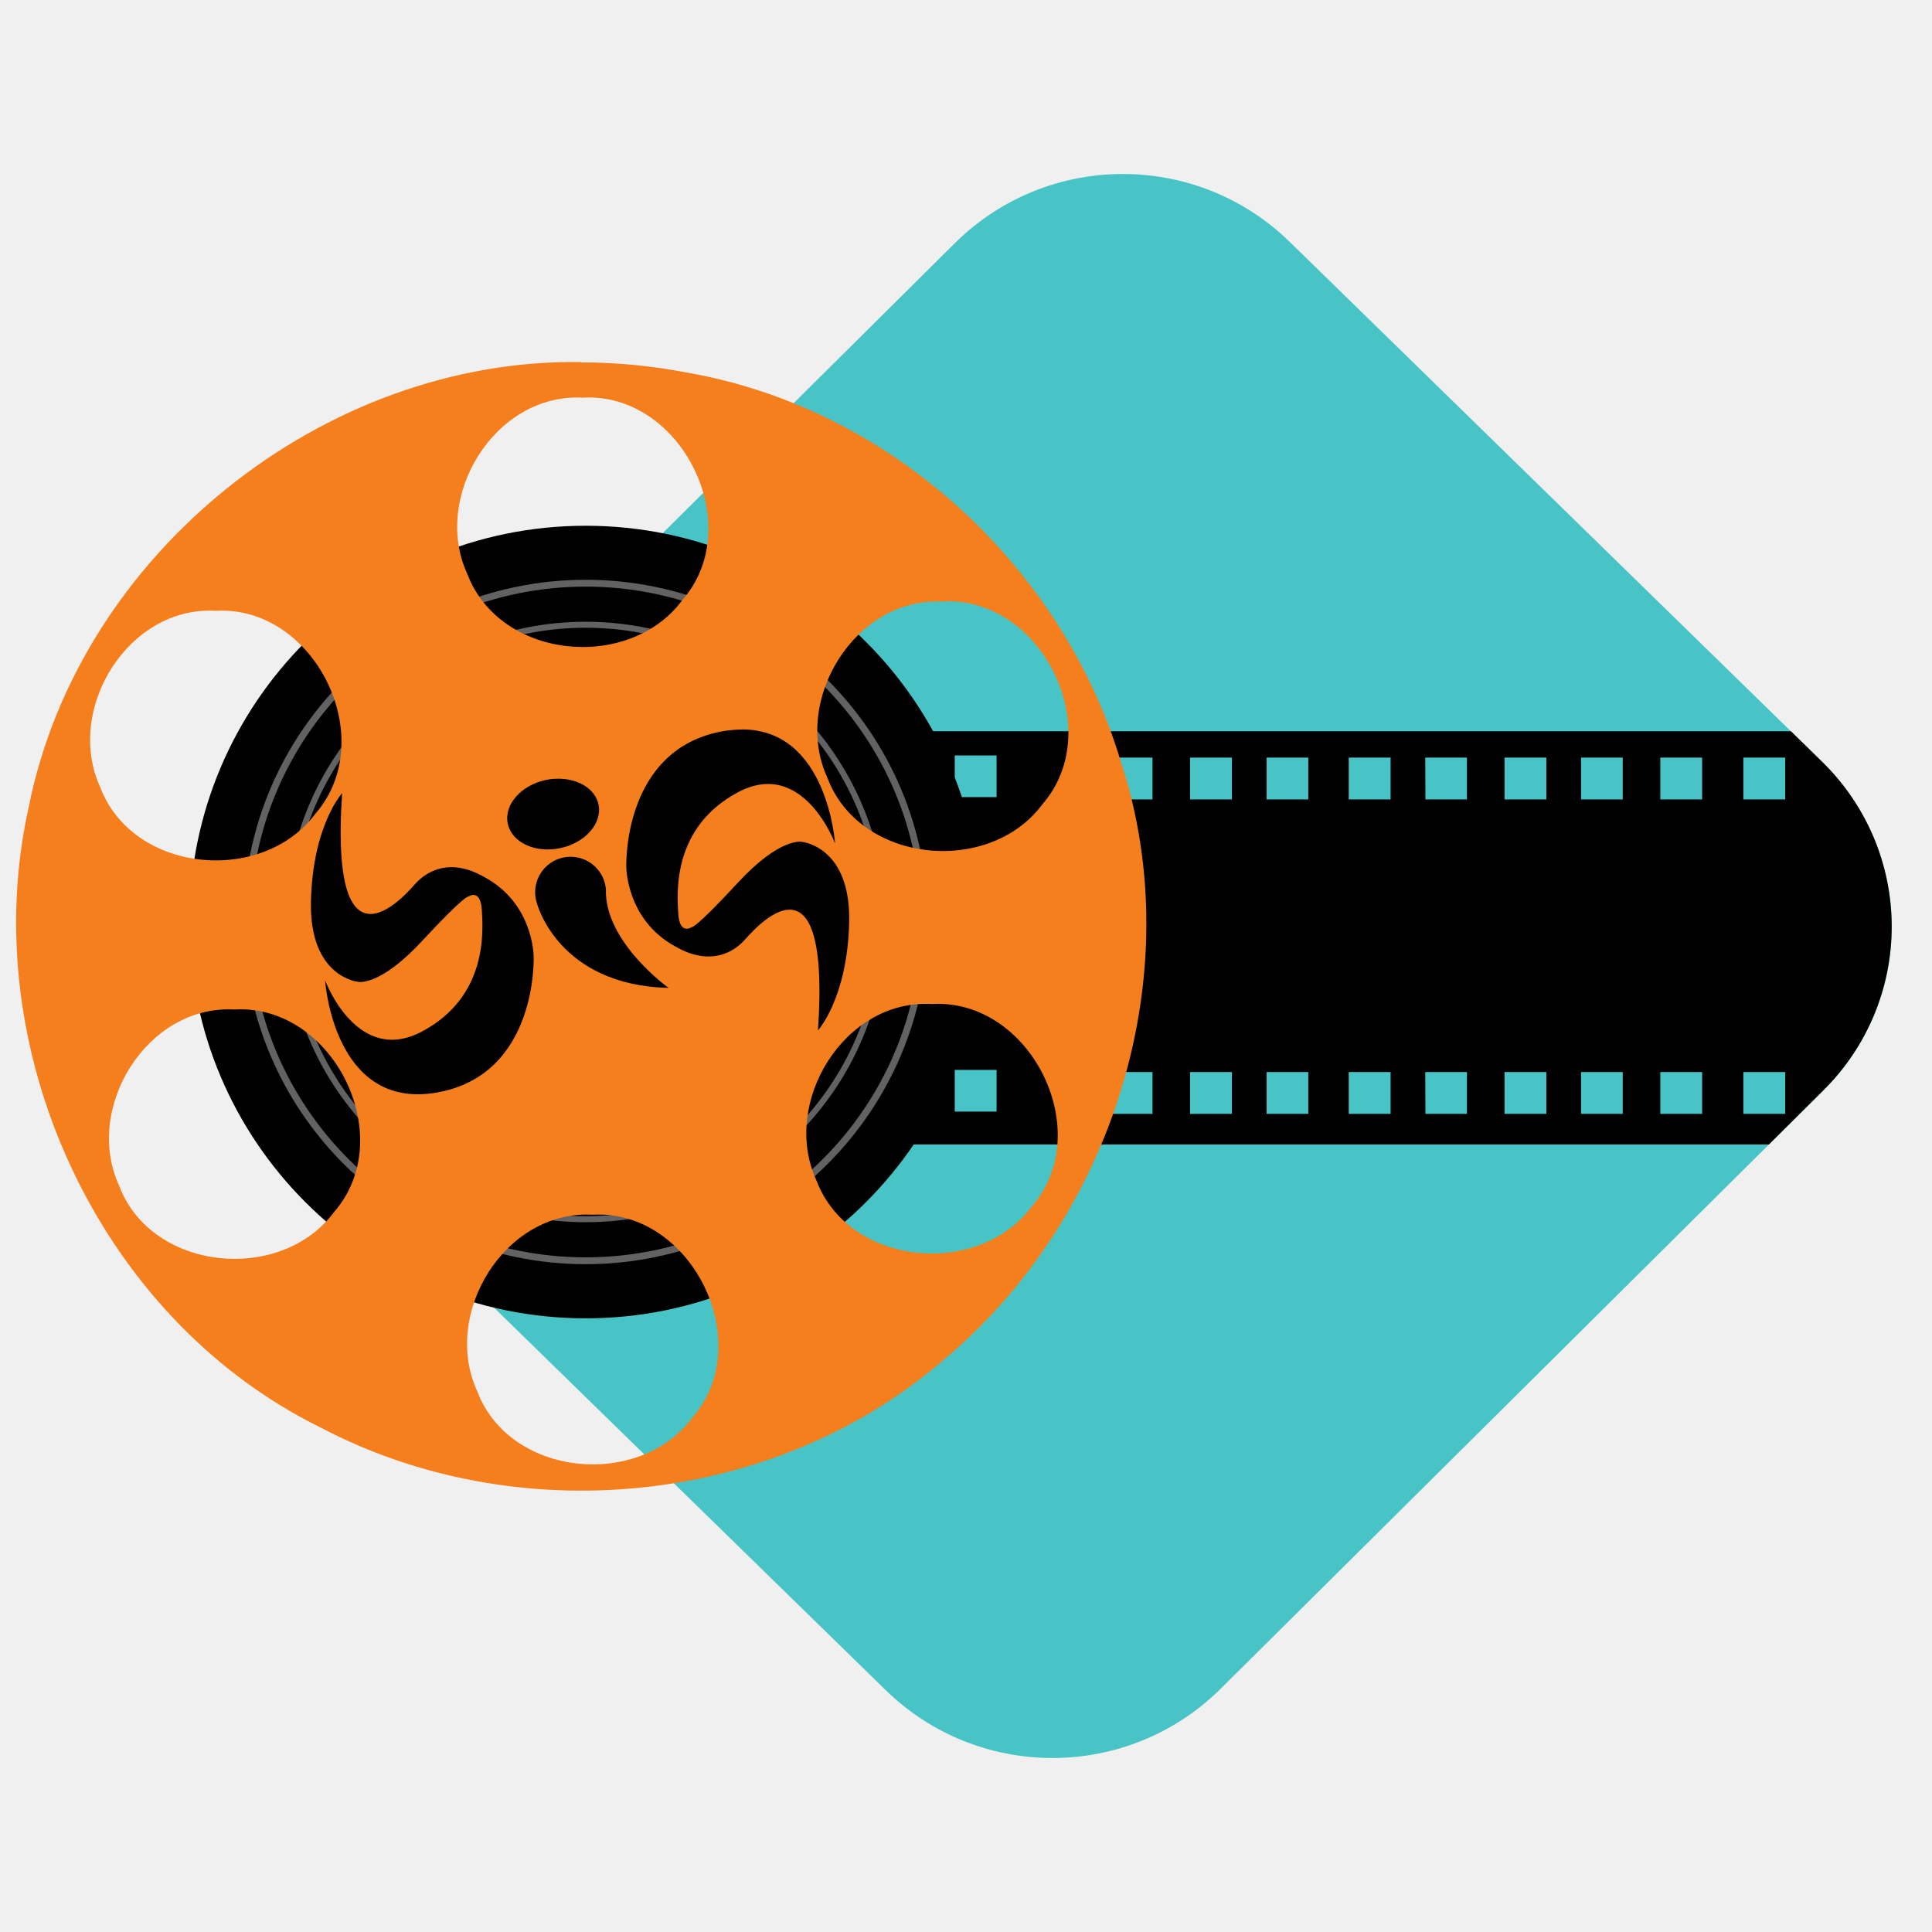
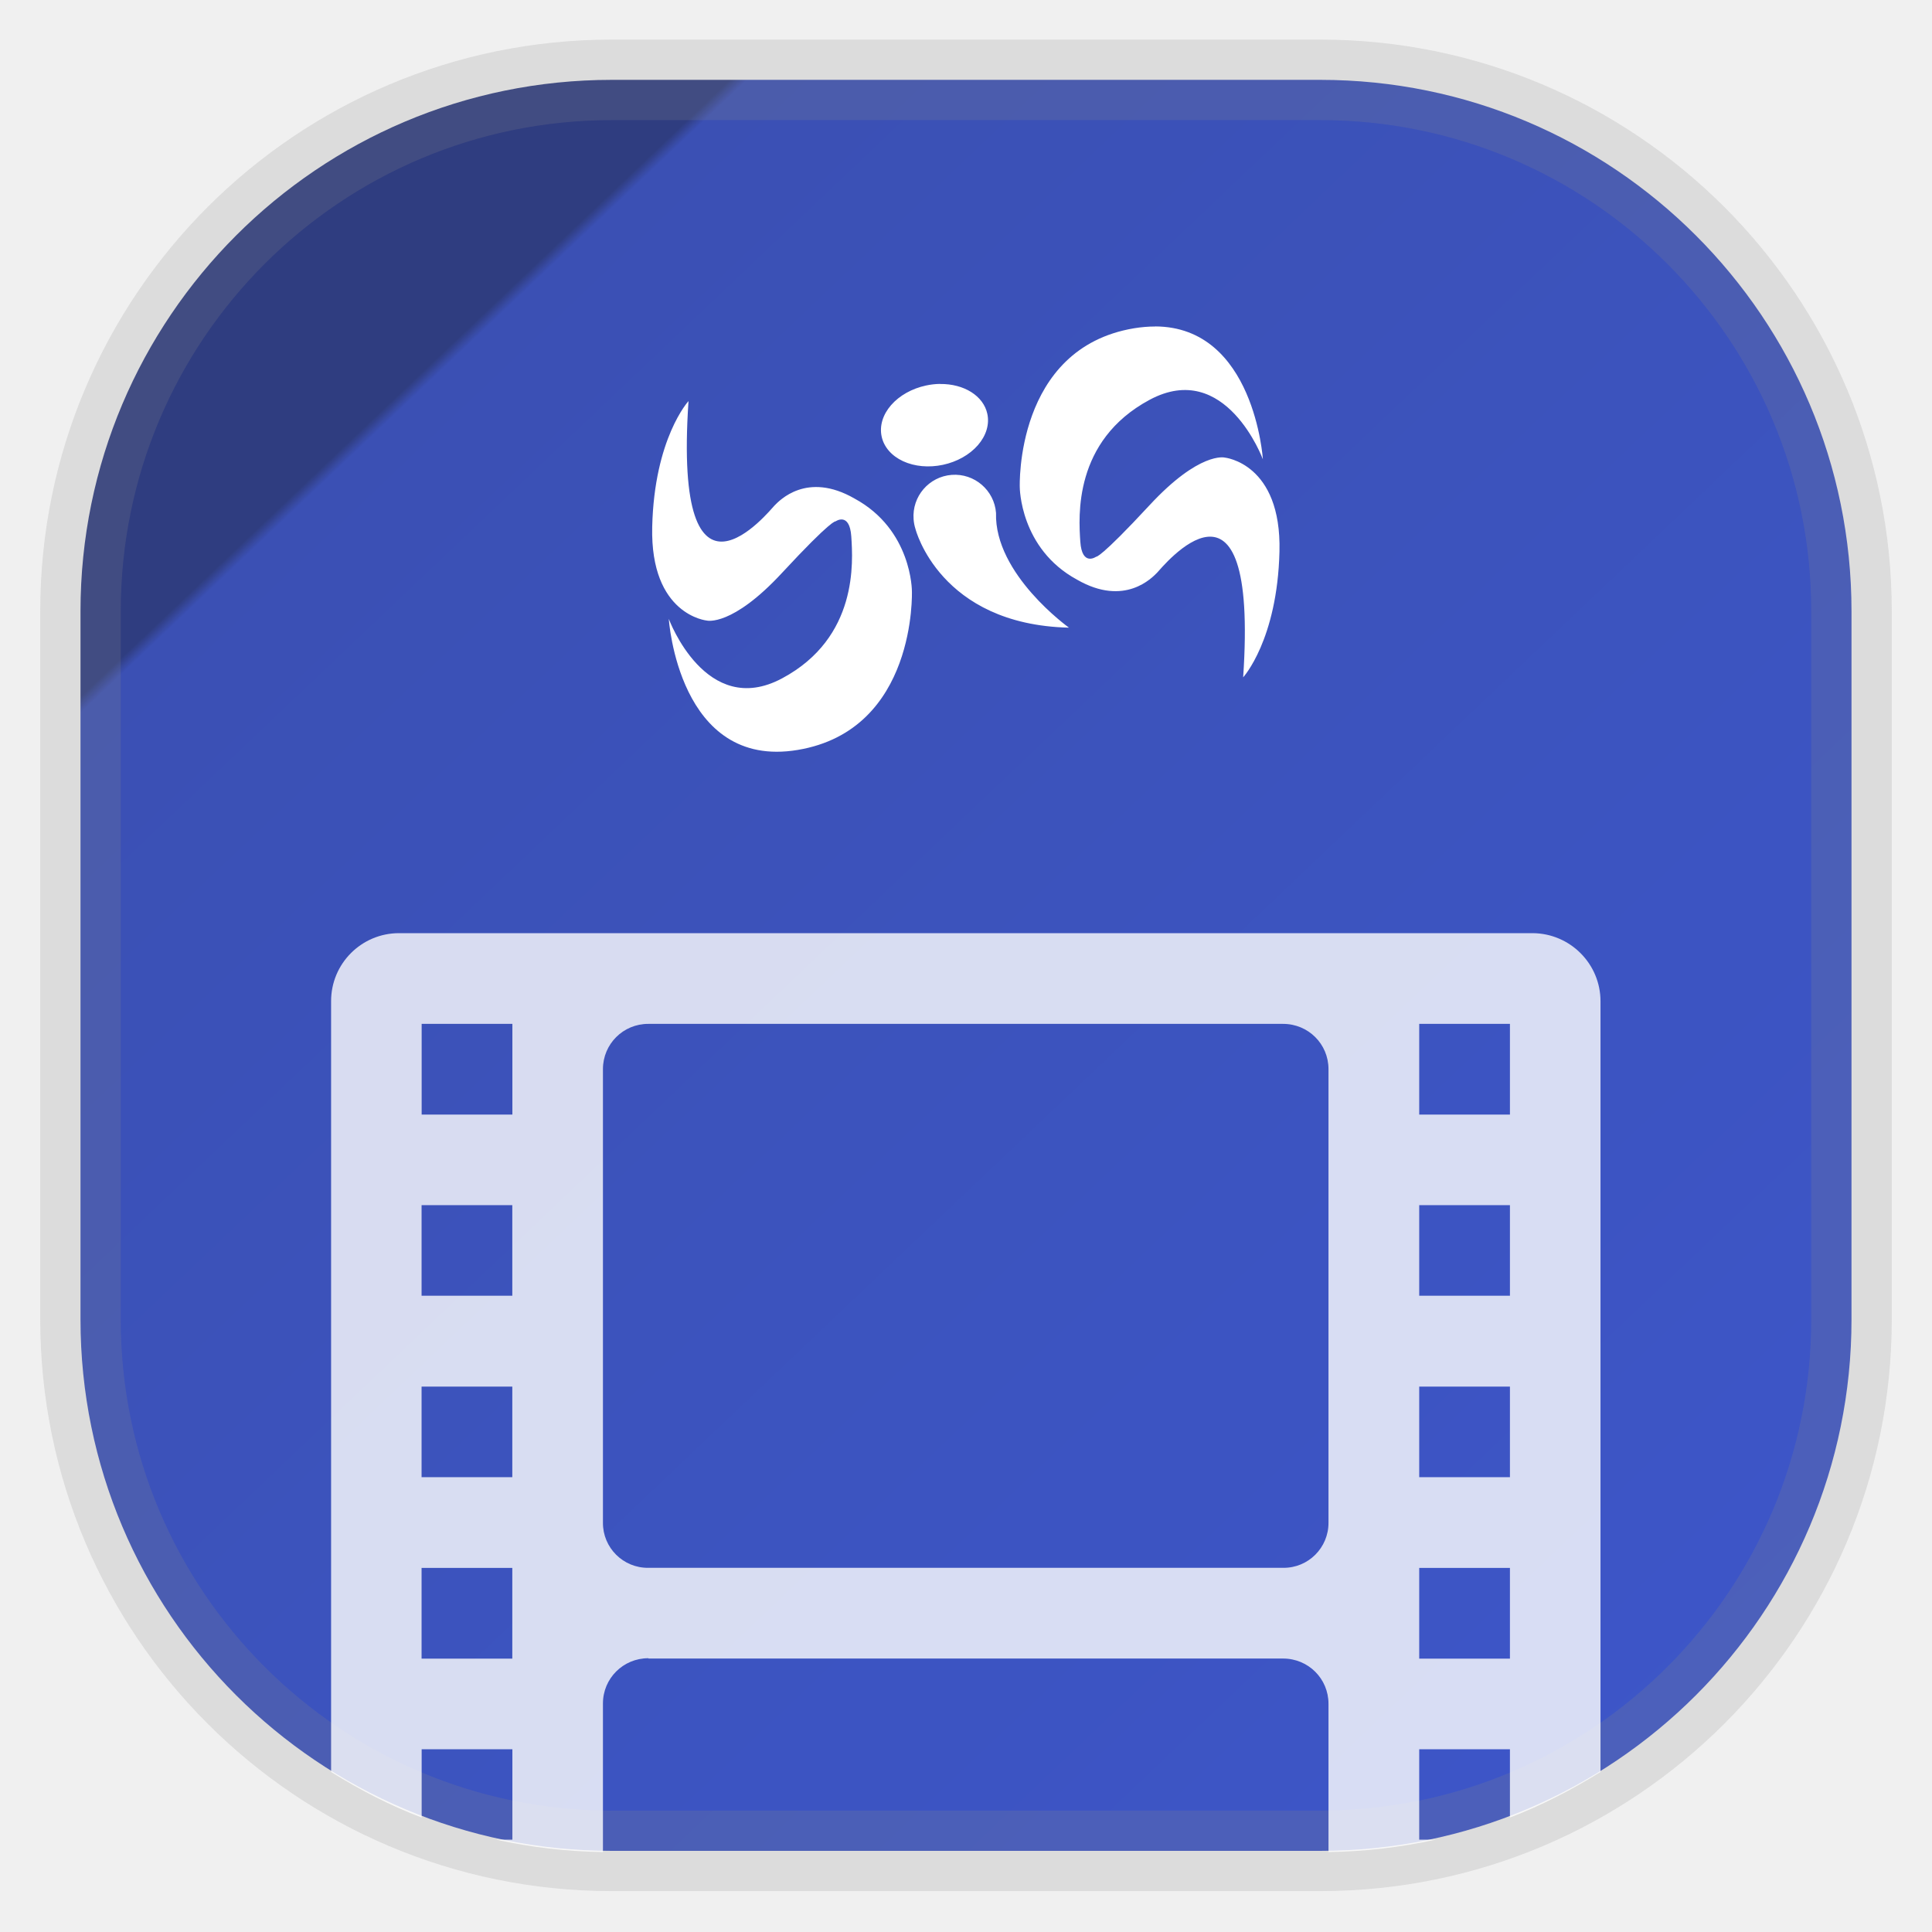
- <svg xmlns="http://www.w3.org/2000/svg" xml:space="preserve" width="48" height="48" viewBox="0 0 12.7 12.7">
-   <path d="m8.478 1.59 3.495 3.413c.613.598.617 1.565.01 2.168l-3.959 3.93a1.57 1.57 0 0 1-2.202.009L2.327 7.697a1.513 1.513 0 0 1-.01-2.168l3.959-3.93a1.57 1.57 0 0 1 2.202-.009" style="fill:#48c4c6;fill-opacity:1;stroke-width:.035" />
-   <path d="M5.554 4.807v2.716h6.074l.354-.352a1.513 1.513 0 0 0-.009-2.168l-.2-.196zm.722.159h.275v.274h-.275Zm1.026.014h.274v.275h-.274Zm.521 0h.275v.275h-.275Zm.503 0H8.6v.275h-.274Zm.54 0h.275v.275h-.275Zm.503 0h.274v.275H9.37Zm.521 0h.275v.275H9.89Zm.503 0h.274v.275h-.274zm.521 0h.275v.275h-.275zm.546 0h.275v.275h-.275ZM6.276 7.033h.275v.274h-.275Zm1.026.014h.274v.275h-.274Zm.521 0h.275v.275h-.275Zm.503 0H8.6v.275h-.274Zm.54 0h.275v.275h-.275Zm.503 0h.274v.275H9.37Zm.521 0h.275v.275H9.89Zm.503 0h.274v.275h-.274zm.521 0h.275v.275h-.275zm.546 0h.275v.275h-.275Z" style="fill:#000;fill-opacity:1;stroke-width:.055" />
-   <circle cx="3.85" cy="6.061" r="2.605" style="fill:#000;fill-opacity:1;stroke-width:.033" />
-   <g style="opacity:.385" transform="translate(-13.993 -22.209)scale(.1899)">
-     <circle cx="93.959" cy="148.866" r="11.727" style="fill:none;fill-opacity:1;stroke:#fff;stroke-width:.237;stroke-opacity:1" />
-     <circle cx="93.959" cy="148.866" r="10.289" style="fill:none;fill-opacity:1;stroke:#fff;stroke-width:.208;stroke-opacity:1" />
-     <circle cx="93.959" cy="148.866" r="9.171" style="fill:none;fill-opacity:1;stroke:#fff;stroke-width:.185;stroke-opacity:1" />
+ <svg xmlns="http://www.w3.org/2000/svg" xmlns:xlink="http://www.w3.org/1999/xlink" viewBox="0 0 24 24" version="1.1" id="svg11414" width="24" height="24" xml:space="preserve">
+   <defs id="defs11384">
+     <linearGradient id="linearGradient77" x1=".05" x2="1" y2="1" gradientTransform="matrix(22,0,0,22,-56.75,-22.125)" gradientUnits="userSpaceOnUse">
+       <stop stop-color="#7e0000" offset="0.2" id="stop75" style="stop-color:#1a2973;stop-opacity:1;" />
+       <stop stop-color="#ae0003" offset="0.205" id="stop76" style="stop-color:#273ead;stop-opacity:1;" />
+       <stop stop-color="#7e0002" offset="1" id="stop77" style="stop-color:#2945c4;stop-opacity:1;" />
+     </linearGradient>
+     <linearGradient id="linearGradient71" x1="0.05" x2="1" y1="0" y2="1" gradientTransform="matrix(22,0,0,22,148.25,3.301126)" gradientUnits="userSpaceOnUse" spreadMethod="pad">
+       <stop style="stop-color:#f9f9f9;stop-opacity:0.502;" offset="0.2" id="stop69" />
+       <stop style="stop-color:#ba9060;stop-opacity:1;" offset="0.205" id="stop70" />
+       <stop style="stop-color:#6a3c19;stop-opacity:1;" offset="1" id="stop71" />
+     </linearGradient>
+     <linearGradient id="linearGradient67" x1="0.05" x2="1" y1="0" y2="1" gradientTransform="matrix(22,0,0,22,148.25,3.301126)" gradientUnits="userSpaceOnUse" spreadMethod="pad">
+       <stop style="stop-color:#b4f1fb;stop-opacity:1;" offset="0" id="stop65" />
+       <stop style="stop-color:#80c5ef;stop-opacity:1;" offset="0.205" id="stop66" />
+       <stop style="stop-color:#7668fe;stop-opacity:1;" offset="0.603" id="stop68" />
+       <stop style="stop-color:#1d40bb;stop-opacity:1;" offset="1" id="stop67" />
+     </linearGradient>
+     <linearGradient id="linearGradient64" x1="0.05" x2="1" y1="0" y2="1" gradientTransform="matrix(22,0,0,22,148.25,3.301126)" gradientUnits="userSpaceOnUse" spreadMethod="pad">
+       <stop style="stop-color:#55199d;stop-opacity:1;" offset="0.2" id="stop62" />
+       <stop style="stop-color:#ba9060;stop-opacity:1;" offset="0.205" id="stop63" />
+       <stop style="stop-color:#6a3c19;stop-opacity:1;" offset="1" id="stop64" />
+     </linearGradient>
+     <linearGradient id="linearGradient61" x1="0.05" x2="1" y1="0" y2="1" gradientTransform="matrix(22,0,0,22,148.25,3.301126)" gradientUnits="userSpaceOnUse" spreadMethod="pad">
+       <stop style="stop-color:#43127b;stop-opacity:1;" offset="0.2" id="stop59" />
+       <stop style="stop-color:#ba9060;stop-opacity:1;" offset="0.205" id="stop60" />
+       <stop style="stop-color:#6a3c19;stop-opacity:1;" offset="1" id="stop61" />
+     </linearGradient>
+     <linearGradient id="linearGradient58" x1=".05" x2="1" y1="0" y2="1" gradientTransform="matrix(22,0,0,22,148.25,3.301126)" gradientUnits="userSpaceOnUse">
+       <stop style="stop-color:#411178;stop-opacity:1;" offset="0.2" id="stop56" />
+       <stop style="stop-color:#ba9060;stop-opacity:1;" offset="0.205" id="stop57" />
+       <stop style="stop-color:#6a3c19;stop-opacity:1;" offset="1" id="stop58" />
+     </linearGradient>
+     <linearGradient id="linearGradient53" x1=".05" x2="1" y2="1" gradientTransform="matrix(22,0,0,22,-55.75,5.375)" gradientUnits="userSpaceOnUse">
+       <stop stop-color="#2191d3" offset=".2" id="stop51" />
+       <stop stop-color="#2ac2f0" offset=".205" id="stop52" />
+       <stop stop-color="#0948bd" offset="1" id="stop53" style="stop-color:#fafafa;stop-opacity:0.8;" />
+     </linearGradient>
+     <style id="style11382">.cls-1{fill:#069;}.cls-2{fill:#2991c9;}.cls-3{fill:#fff;}.cls-4{fill:#002a44;}.cls-5{fill:#3380cc;}.cls-6{fill:#cc5e55;}</style>
+     <radialGradient id="paint0_radial_29_23" cx="0" cy="0" r="1" gradientUnits="userSpaceOnUse" gradientTransform="matrix(0,22,-22,0,11.99999,1.000015)">
+       <stop stop-color="#8FC8FF" id="stop11537" />
+       <stop offset="1" stop-color="#0056A8" id="stop11539" style="stop-color:#006699;stop-opacity:1;" />
+     </radialGradient>
+     <radialGradient id="paint0_radial_1_40" cx="0" cy="0" r="1" gradientUnits="userSpaceOnUse" gradientTransform="matrix(0,24,-24,0,-2.29062,44.73684)">
+       <stop stop-color="#C2E5FF" id="stop11601" />
+       <stop offset="1" stop-color="#3276AA" id="stop11603" />
+     </radialGradient>
+     <radialGradient fx="0" fy="0" cx="0" cy="0" r="1" gradientUnits="userSpaceOnUse" gradientTransform="matrix(0,16.5,-16.5,0,8.999991,0.750011)" spreadMethod="pad" id="radialGradient16463">
+       <stop style="stop-opacity:1;stop-color:#8fc8ff" offset="0" id="stop16459" />
+       <stop style="stop-opacity:1;stop-color:#006699" offset="1" id="stop16461" />
+     </radialGradient>
+     <clipPath clipPathUnits="userSpaceOnUse" id="clipPath16473">
+       <path d="M 0,0 H 151 V 116 H 0 Z" id="path16471" />
+     </clipPath>
+     <radialGradient fx="0" fy="0" cx="0" cy="0" r="1" gradientUnits="userSpaceOnUse" gradientTransform="matrix(0,16.5,-16.5,0,8.999991,0.750011)" spreadMethod="pad" id="radialGradient16463-5">
+       <stop style="stop-opacity:1;stop-color:#8fc8ff" offset="0" id="stop16459-9" />
+       <stop style="stop-opacity:1;stop-color:#006699" offset="1" id="stop16461-4" />
+     </radialGradient>
+     <clipPath clipPathUnits="userSpaceOnUse" id="clipPath16473-9">
+       <path d="M 0,0 H 151 V 116 H 0 Z" id="path16471-0" />
+     </clipPath>
+     <style id="style1">.cls-1{fill:#16171c;stroke:#000;stroke-miterlimit:10;}.cls-2{fill:#2c2d3d;}.cls-3{fill:url(#linear-gradient);}.cls-4{fill:url(#linear-gradient-2);}.cls-5{fill:url(#linear-gradient-3);}</style>
+     <linearGradient id="linear-gradient" x1="70.74" y1="207.69" x2="304.39" y2="456.44" gradientTransform="matrix(1, 0, 0, -1, 16.81, 529.63)" gradientUnits="userSpaceOnUse">
+       <stop offset="0" stop-color="#2d85c6" id="stop1" />
+       <stop offset="1" stop-color="#04bacc" id="stop2" />
+     </linearGradient>
+     <linearGradient id="linear-gradient-2" x1="146.39" y1="136.63" x2="380.04" y2="385.38" xlink:href="#linear-gradient" />
+     <linearGradient id="linear-gradient-3" x1="127.32" y1="154.54" x2="360.97" y2="403.29" xlink:href="#linear-gradient" />
+     <linearGradient id="a" x1="123.3" x2="8.261" y1="120.17" y2="13.466" gradientTransform="matrix(0.18333,0,0,0.18333,53.82354,2.948851)" gradientUnits="userSpaceOnUse">
+       <stop stop-color="#0257a9" offset="0" id="stop1-3" />
+       <stop stop-color="#4c92d6" offset="1" id="stop2-6" />
+     </linearGradient>
+     <style id="style2">.cls-1{stroke:#333;stroke-miterlimit:10;stroke-width:6px;fill:url(#linear-gradient);}.cls-2{fill:url(#linear-gradient-2);}.cls-3{fill:#0d0e0e;}.cls-4{opacity:0.7;isolation:isolate;fill:url(#linear-gradient-3);}</style>
+     <linearGradient id="linear-gradient-35" x1="100.05" y1="164.11" x2="100.05" y2="3.23" gradientUnits="userSpaceOnUse">
+       <stop offset="0" id="stop4-6" />
+       <stop offset="0.6" stop-color="#fff" id="stop6" />
+       <stop offset="0.66" stop-color="#fff" id="stop8" />
+       <stop offset="0.7" stop-color="#fafafa" id="stop10" />
+       <stop offset="0.74" stop-color="#ececec" id="stop12" />
+       <stop offset="0.78" stop-color="#d5d5d5" id="stop14" />
+       <stop offset="0.83" stop-color="#b4b4b4" id="stop16" />
+       <stop offset="0.88" stop-color="#8a8a8a" id="stop18" />
+       <stop offset="0.93" stop-color="#575757" id="stop20" />
+       <stop offset="0.98" stop-color="#1b1b1b" id="stop22" />
+       <stop offset="1" id="stop24" />
+     </linearGradient>
+     <linearGradient id="linear-gradient-2-2" x1="106.56" y1="83.76" x2="195.62" y2="83.76" gradientUnits="userSpaceOnUse">
+       <stop offset="0" id="stop27" />
+       <stop offset="1" stop-color="#fff" id="stop29" />
+     </linearGradient>
+     <linearGradient id="linear-gradient-3-9" x1="100.54" y1="86.27" x2="100.54" y2="5.83" gradientUnits="userSpaceOnUse">
+       <stop offset="0" stop-color="#fff" stop-opacity="0.6" id="stop32" />
+       <stop offset="1" stop-color="#fff" stop-opacity="0" id="stop34" />
+     </linearGradient>
+     <linearGradient id="a-1" x1=".05" x2="1" y2="1" gradientTransform="matrix(22,0,0,22,25.25,-0.625)" gradientUnits="userSpaceOnUse">
+       <stop stop-color="#c0d1cd" offset="0.2" id="stop1-2" style="stop-color:#4389d0;stop-opacity:0.902;" />
+       <stop offset=".205" id="stop2-7" />
+       <stop stop-color="#454545" offset="1" id="stop3-0" style="stop-color:#3c62df;stop-opacity:1;" />
+     </linearGradient>
+     <linearGradient id="linearGradient9" x1="2.034" x2="21.999" y1="17.905" y2="17.905" gradientTransform="translate(25.25,-0.554722)" gradientUnits="userSpaceOnUse">
+       <stop stop-color="#c0d1cd" offset="0" id="stop4-9" />
+       <stop stop-color="#f5f6ec" offset="1" id="stop5" />
+     </linearGradient>
+     <linearGradient id="a-2" x1=".05" x2="1" y2="1" gradientTransform="matrix(22,0,0,22,-55.75,5.375)" gradientUnits="userSpaceOnUse">
+       <stop stop-color="#2191d3" offset=".2" id="stop8-8" />
+       <stop stop-color="#2ac2f0" offset=".205" id="stop9" />
+       <stop stop-color="#0948bd" offset="1" id="stop10-9" />
+     </linearGradient>
+     <linearGradient id="a-3" x1=".05" x2="1" y2="1" gradientTransform="matrix(22,0,0,22,-56.75,-22.125)" gradientUnits="userSpaceOnUse">
+       <stop stop-color="#7e0000" offset=".2" id="stop2-61" />
+       <stop stop-color="#ae0003" offset=".205" id="stop3-2" />
+       <stop stop-color="#7e0002" offset="1" id="stop4-93" />
+     </linearGradient>
+     <linearGradient id="a-30" x1=".05" x2="1" y1="0" y2="1" gradientTransform="matrix(22,0,0,22,148.25,3.301126)" gradientUnits="userSpaceOnUse" xlink:href="#linearGradient64">
+       <stop style="stop-color:#f25edf;stop-opacity:1;" offset="0" id="stop1-30" />
+       <stop style="stop-color:#8c2df9;stop-opacity:1;" offset="0.39" id="stop2-9" />
+       <stop style="stop-color:#43127b;stop-opacity:1;" offset="1" id="stop3-25" />
+     </linearGradient>
+     <linearGradient id="linearGradient148" x1="93.252" y1="104.322" x2="-67.822" y2="-104.289" spreadMethod="pad" gradientUnits="userSpaceOnUse" gradientTransform="matrix(0.03254379,0,0,0.03260219,4.227841,4.232806)">
+       <stop id="stop146" offset="0" stop-color="#093b8e" style="stop-color:#300b58;stop-opacity:1;" />
+       <stop id="stop147" offset="0.5" stop-color="#093b8e" style="stop-color:#872bfa;stop-opacity:1;" />
+       <stop id="stop148" offset="1" stop-color="#71f6b8" style="stop-color:#ff64dc;stop-opacity:1;" />
+     </linearGradient>
+     <linearGradient id="linearGradient191" x1="93.252" y1="104.322" x2="-67.822" y2="-104.289" spreadMethod="pad" gradientUnits="userSpaceOnUse" gradientTransform="matrix(0.03254379,0,0,0.03260219,4.227841,4.232806)">
+       <stop id="stop189" offset="0" stop-color="#093b8e" style="stop-color:#0938ac;stop-opacity:1;" />
+       <stop id="stop190" offset="0.5" stop-color="#093b8e" style="stop-color:#7562ff;stop-opacity:1;" />
+       <stop id="stop191" offset="1" stop-color="#71f6b8" style="stop-color:#86fae6;stop-opacity:1;" />
+     </linearGradient>
+     <linearGradient id="a-0" x1=".05" x2="1" y2="1" gradientTransform="matrix(22,0,0,22,224,4)" gradientUnits="userSpaceOnUse">
+       <stop stop-color="#8f8f8f" offset=".2" id="stop1-5" />
+       <stop stop-color="#fff" offset=".205" id="stop2-94" />
+       <stop stop-color="#dadada" offset="1" id="stop3-6" />
+     </linearGradient>
+     <linearGradient xlink:href="#linearGradient77-2" id="linearGradient73" gradientUnits="userSpaceOnUse" gradientTransform="matrix(22,0,0,22,-70.00001,-4)" x1="0.05" x2="1" y2="1" />
+     <linearGradient id="linearGradient77-2" x1="0.05" x2="1" y2="1" gradientTransform="matrix(22,0,0,22,-56.75,-22.125)" gradientUnits="userSpaceOnUse">
+       <stop stop-color="#7e0000" offset="0.2" id="stop75-4" style="stop-color:#1a2973;stop-opacity:1;" />
+       <stop stop-color="#ae0003" offset="0.205" id="stop76-7" style="stop-color:#273ead;stop-opacity:1;" />
+       <stop stop-color="#7e0002" offset="1" id="stop77-7" style="stop-color:#2945c4;stop-opacity:1;" />
+     </linearGradient>
+   </defs>
+   <g id="g77" transform="translate(70,3.992014)">
+     <rect x="-69" y="-3" width="22" height="22" rx="6.6" fill="url(#a)" opacity="0.9" stroke="#808080" stroke-opacity="0.2" vector-effect="non-scaling-stroke" style="fill:url(#linearGradient73);-inkscape-stroke:hairline" id="rect73" />
+     <path id="path74" style="fill:#ffffff;stroke-width:0.06" class="cls-3" d="m -55.651,0.064 c -0.082,-1.39e-4 -0.17,0.007 -0.262,0.022 -1.482,0.248 -1.419,1.973 -1.419,1.973 0,0 -5e-5,0.764 0.712,1.15 0.593,0.341 0.935,-0.028 0.993,-0.086 0.058,-0.058 1.264,-1.567 1.07,1.299 0,0 0.424,-0.462 0.451,-1.562 0.027,-1.1 -0.681,-1.168 -0.681,-1.168 0,0 -0.312,-0.078 -0.933,0.592 -0.621,0.67 -0.664,0.64 -0.664,0.64 0,0 -0.175,0.124 -0.196,-0.187 -0.021,-0.311 -0.087,-1.253 0.86,-1.762 0.947,-0.509 1.408,0.739 1.408,0.739 0,0 -0.105,-1.648 -1.339,-1.651 z m -2.673,0.713 a 0.503,0.671 77.92 0 0 -0.173,0.02 0.503,0.671 77.92 0 0 -0.551,0.633 0.503,0.671 77.92 0 0 0.762,0.352 0.503,0.671 77.92 0 0 0.551,-0.633 0.503,0.671 77.92 0 0 -0.588,-0.371 z m -3.123,0.213 c 0,0 -0.425,0.462 -0.451,1.562 -0.026,1.1 0.68,1.165 0.68,1.165 0,0 0.312,0.078 0.933,-0.593 0.621,-0.67 0.664,-0.639 0.664,-0.639 0,0 0.175,-0.123 0.196,0.187 0.02,0.31 0.088,1.256 -0.86,1.763 -0.948,0.507 -1.407,-0.739 -1.407,-0.739 0,0 0.12,1.875 1.601,1.628 1.482,-0.247 1.419,-1.973 1.419,-1.973 0,0 0.002,-0.763 -0.713,-1.15 -0.593,-0.341 -0.934,0.027 -0.993,0.086 -0.059,0.059 -1.263,1.567 -1.069,-1.297 z m 3.269,0.917 a 0.514,0.514 0 0 0 -0.473,0.551 0.505,0.505 0 0 0 0.023,0.12 c 0,0 0.299,1.189 1.907,1.227 0,-5.95e-4 -0.928,-0.662 -0.906,-1.425 a 0.514,0.514 0 0 0 -0.551,-0.473 z" />
+     <path id="path75" style="opacity:0.8;fill:#ffffff;fill-opacity:1;-inkscape-stroke:hairline" d="m -65.043,7.6 c -0.467,0 -0.845,0.379 -0.844,0.846 v 9.574 c 0.355,0.221 0.729,0.416 1.125,0.566 v -0.848 h 1.127 v 1.123 h -0.201 c 0.428,0.094 0.871,0.147 1.326,0.154 v -1.846 c 0,-0.311 0.251,-0.562 0.564,-0.562 l 0.002,0.004 h 7.883 c 0.314,3e-6 0.564,0.251 0.564,0.562 v 1.842 c 0.456,-0.007 0.899,-0.06 1.328,-0.154 h -0.201 v -1.123 h 1.127 v 0.848 c 0.396,-0.151 0.77,-0.346 1.125,-0.566 V 8.446 c 4e-5,-0.465 -0.377,-0.843 -0.842,-0.846 h -14.078 z m 0.281,1.127 h 1.127 v 1.127 h -1.127 z m 2.816,0 h 0.002 7.883 c 0.314,4e-6 0.564,0.251 0.564,0.562 v 5.633 c 0.002,0.312 -0.251,0.565 -0.562,0.562 h -7.887 c -0.312,0.004 -0.567,-0.25 -0.564,-0.562 V 9.289 c 0,-0.311 0.251,-0.563 0.564,-0.562 z m 9.576,0 h 1.127 v 1.127 h -1.127 z m -12.393,2.252 h 1.127 v 1.125 h -1.127 z m 12.393,0 h 1.127 v 1.125 h -1.127 z m -12.393,2.254 h 1.127 v 1.125 h -1.127 z m 12.393,0 h 1.127 v 1.125 h -1.127 z m -12.393,2.252 h 1.127 v 1.127 h -1.127 z m 12.393,0 h 1.127 v 1.127 h -1.127 z" />
  </g>
-   <path d="M3.82 2.38C2.128 2.354.522 3.639.19 5.3c-.357 1.584.45 3.362 1.916 4.083 1.29.68 2.978.52 4.09-.438 1.12-.929 1.63-2.545 1.172-3.938C6.981 3.718 5.852 2.682 4.52 2.45a3.7 3.7 0 0 0-.7-.068m.01.232c.648-.038 1.084.838.656 1.33-.349.473-1.2.393-1.414-.171-.235-.51.183-1.19.758-1.159m2.367 1.34c.647-.037 1.083.838.656 1.332-.349.472-1.201.392-1.414-.173-.235-.51.183-1.19.758-1.158m-4.78.06c.65-.038 1.085.839.657 1.333-.35.472-1.202.391-1.415-.173-.235-.51.182-1.192.758-1.16m.124 2.621c.647-.038 1.084.837.656 1.33-.349.473-1.201.393-1.414-.172-.235-.51.183-1.19.758-1.158M6.127 6.6c.647-.037 1.083.838.656 1.33-.35.473-1.202.395-1.416-.17-.235-.51.182-1.195.76-1.16M3.896 7.985c.648-.038 1.084.84.656 1.333-.35.472-1.202.392-1.415-.173-.235-.51.182-1.192.759-1.16" style="fill:#f57f1d;stroke-width:.044" />
-   <path d="M4.88 4.795a1 1 0 0 0-.119.01c-.673.113-.644.895-.644.895s0 .347.323.522c.27.156.425-.012.451-.039.027-.026.574-.711.486.59 0 0 .193-.21.205-.709.012-.5-.31-.53-.31-.53s-.141-.035-.423.27c-.281.304-.301.29-.301.29s-.08.056-.089-.085c-.01-.141-.04-.569.39-.8s.64.335.64.335-.048-.748-.609-.749m-1.206.324a.229.305 77.92 0 0-.086.008.229.305 77.92 0 0-.25.288.229.305 77.92 0 0 .346.16.229.305 77.92 0 0 .25-.288.229.305 77.92 0 0-.26-.168m-1.425.095s-.193.21-.205.71c-.012.499.309.53.309.53s.141.035.423-.27c.282-.304.302-.29.302-.29s.08-.056.089.085.04.569-.39.8c-.431.232-.64-.335-.64-.335s.054.851.727.739c.674-.112.644-.895.644-.895s.001-.347-.323-.522c-.27-.156-.424.012-.45.038-.027.027-.574.712-.486-.59m1.506.418a.233.233 0 0 0-.226.304s.136.54.866.558c0 0-.422-.302-.412-.647a.233.233 0 0 0-.228-.215" class="cls-2" style="fill:#000;stroke-width:.007" />
</svg>
